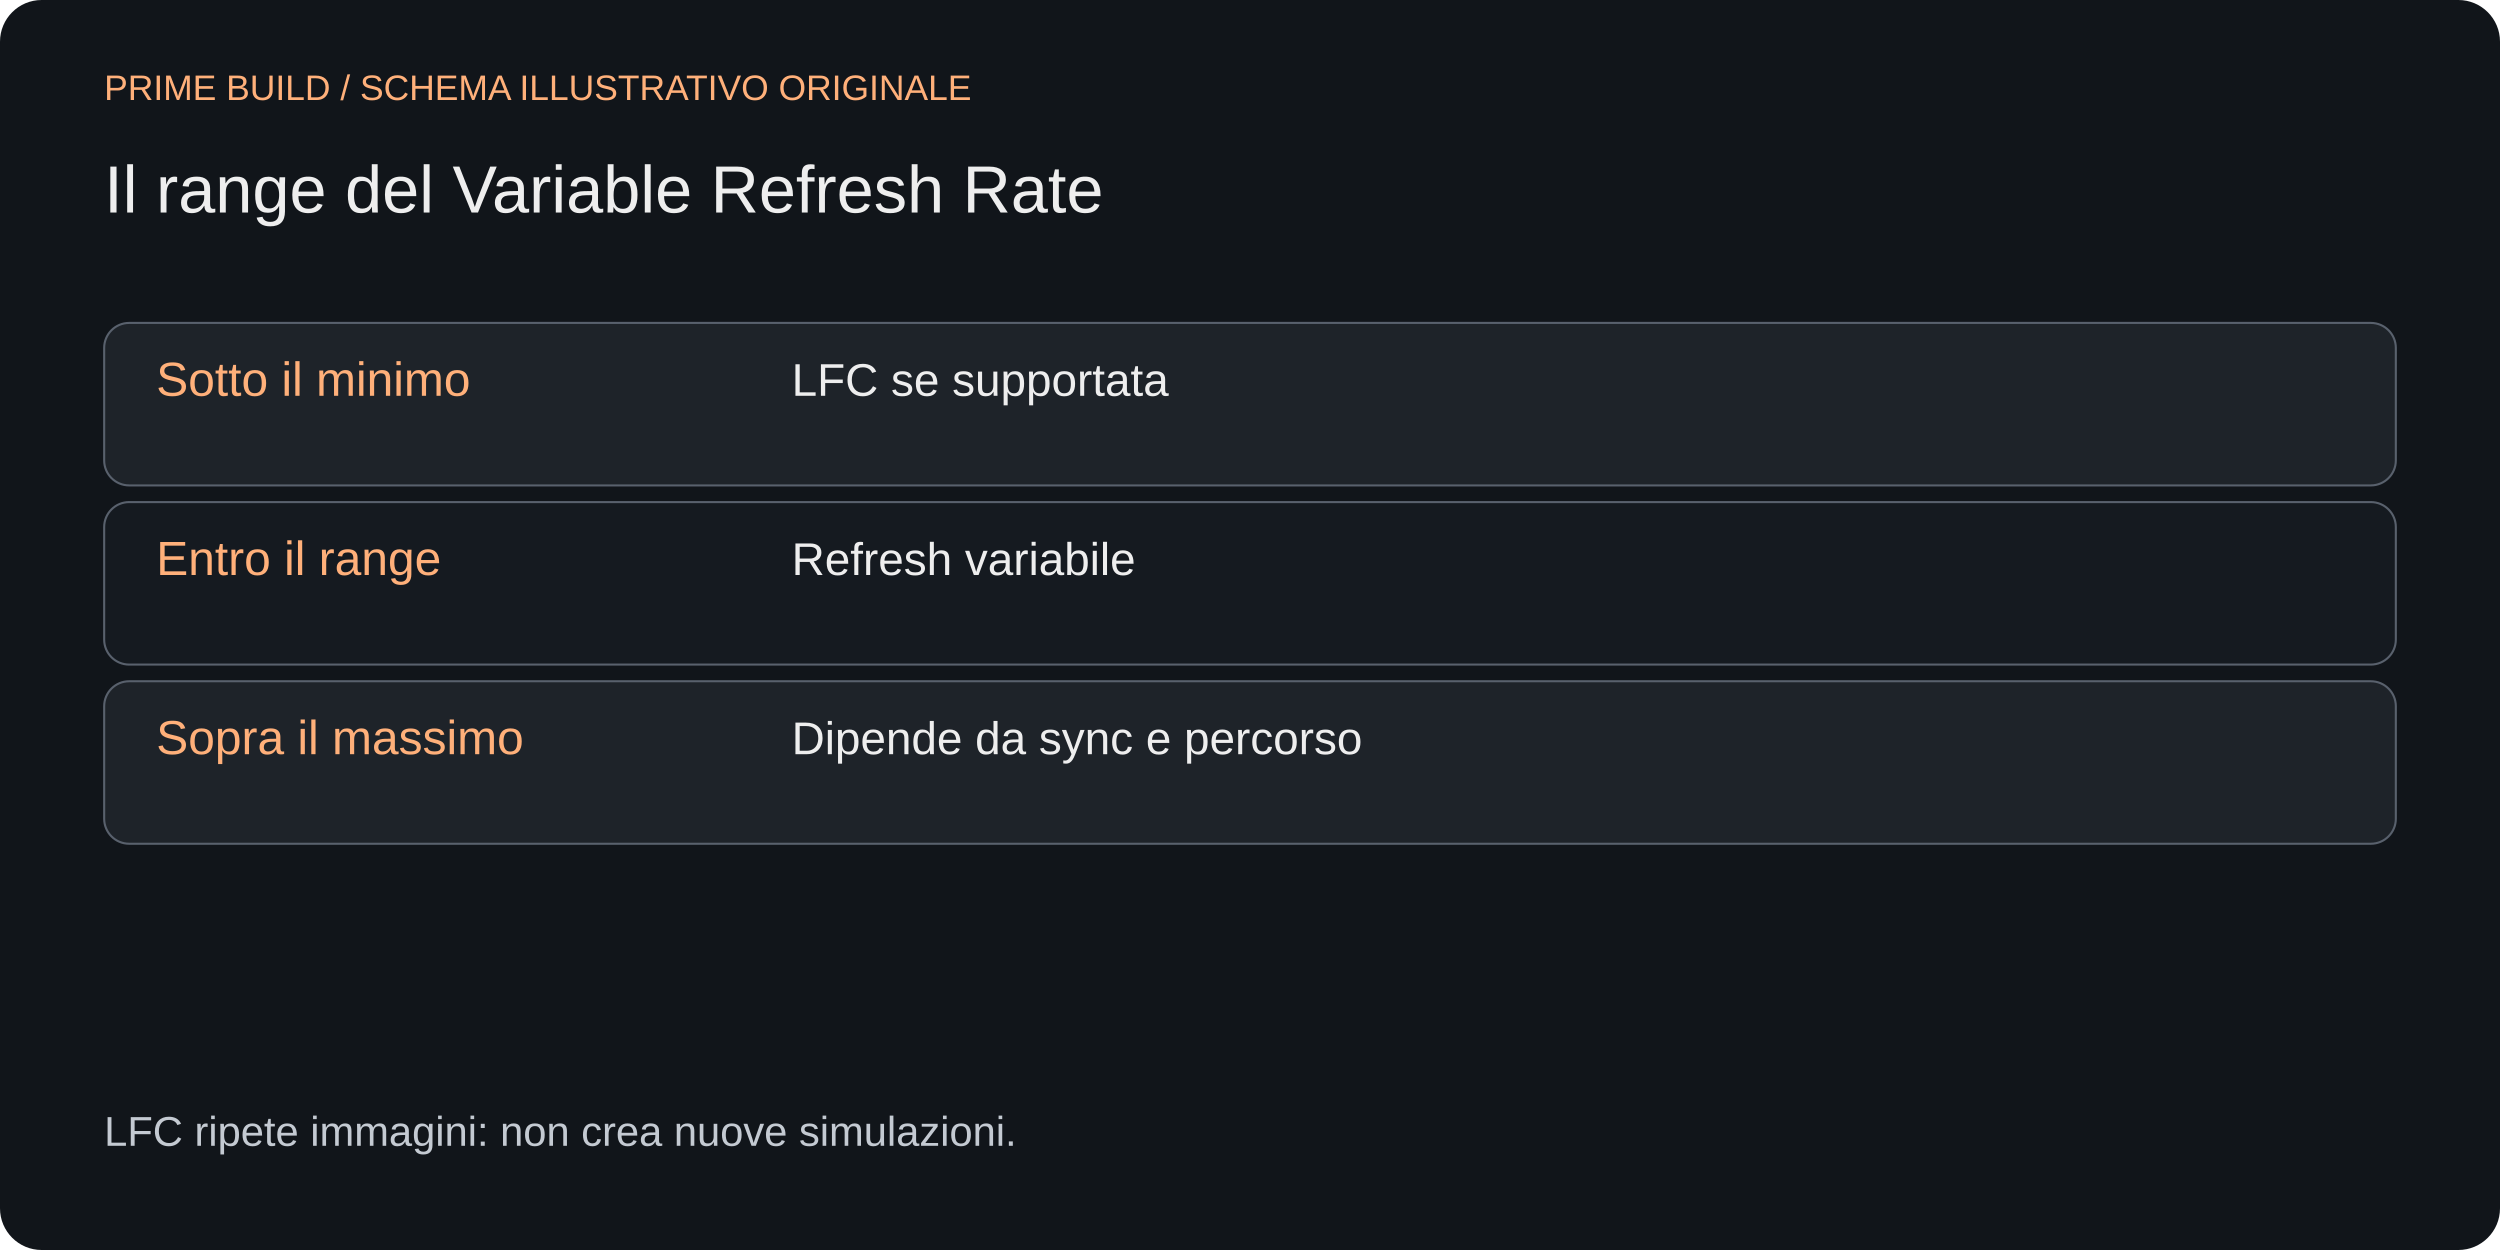
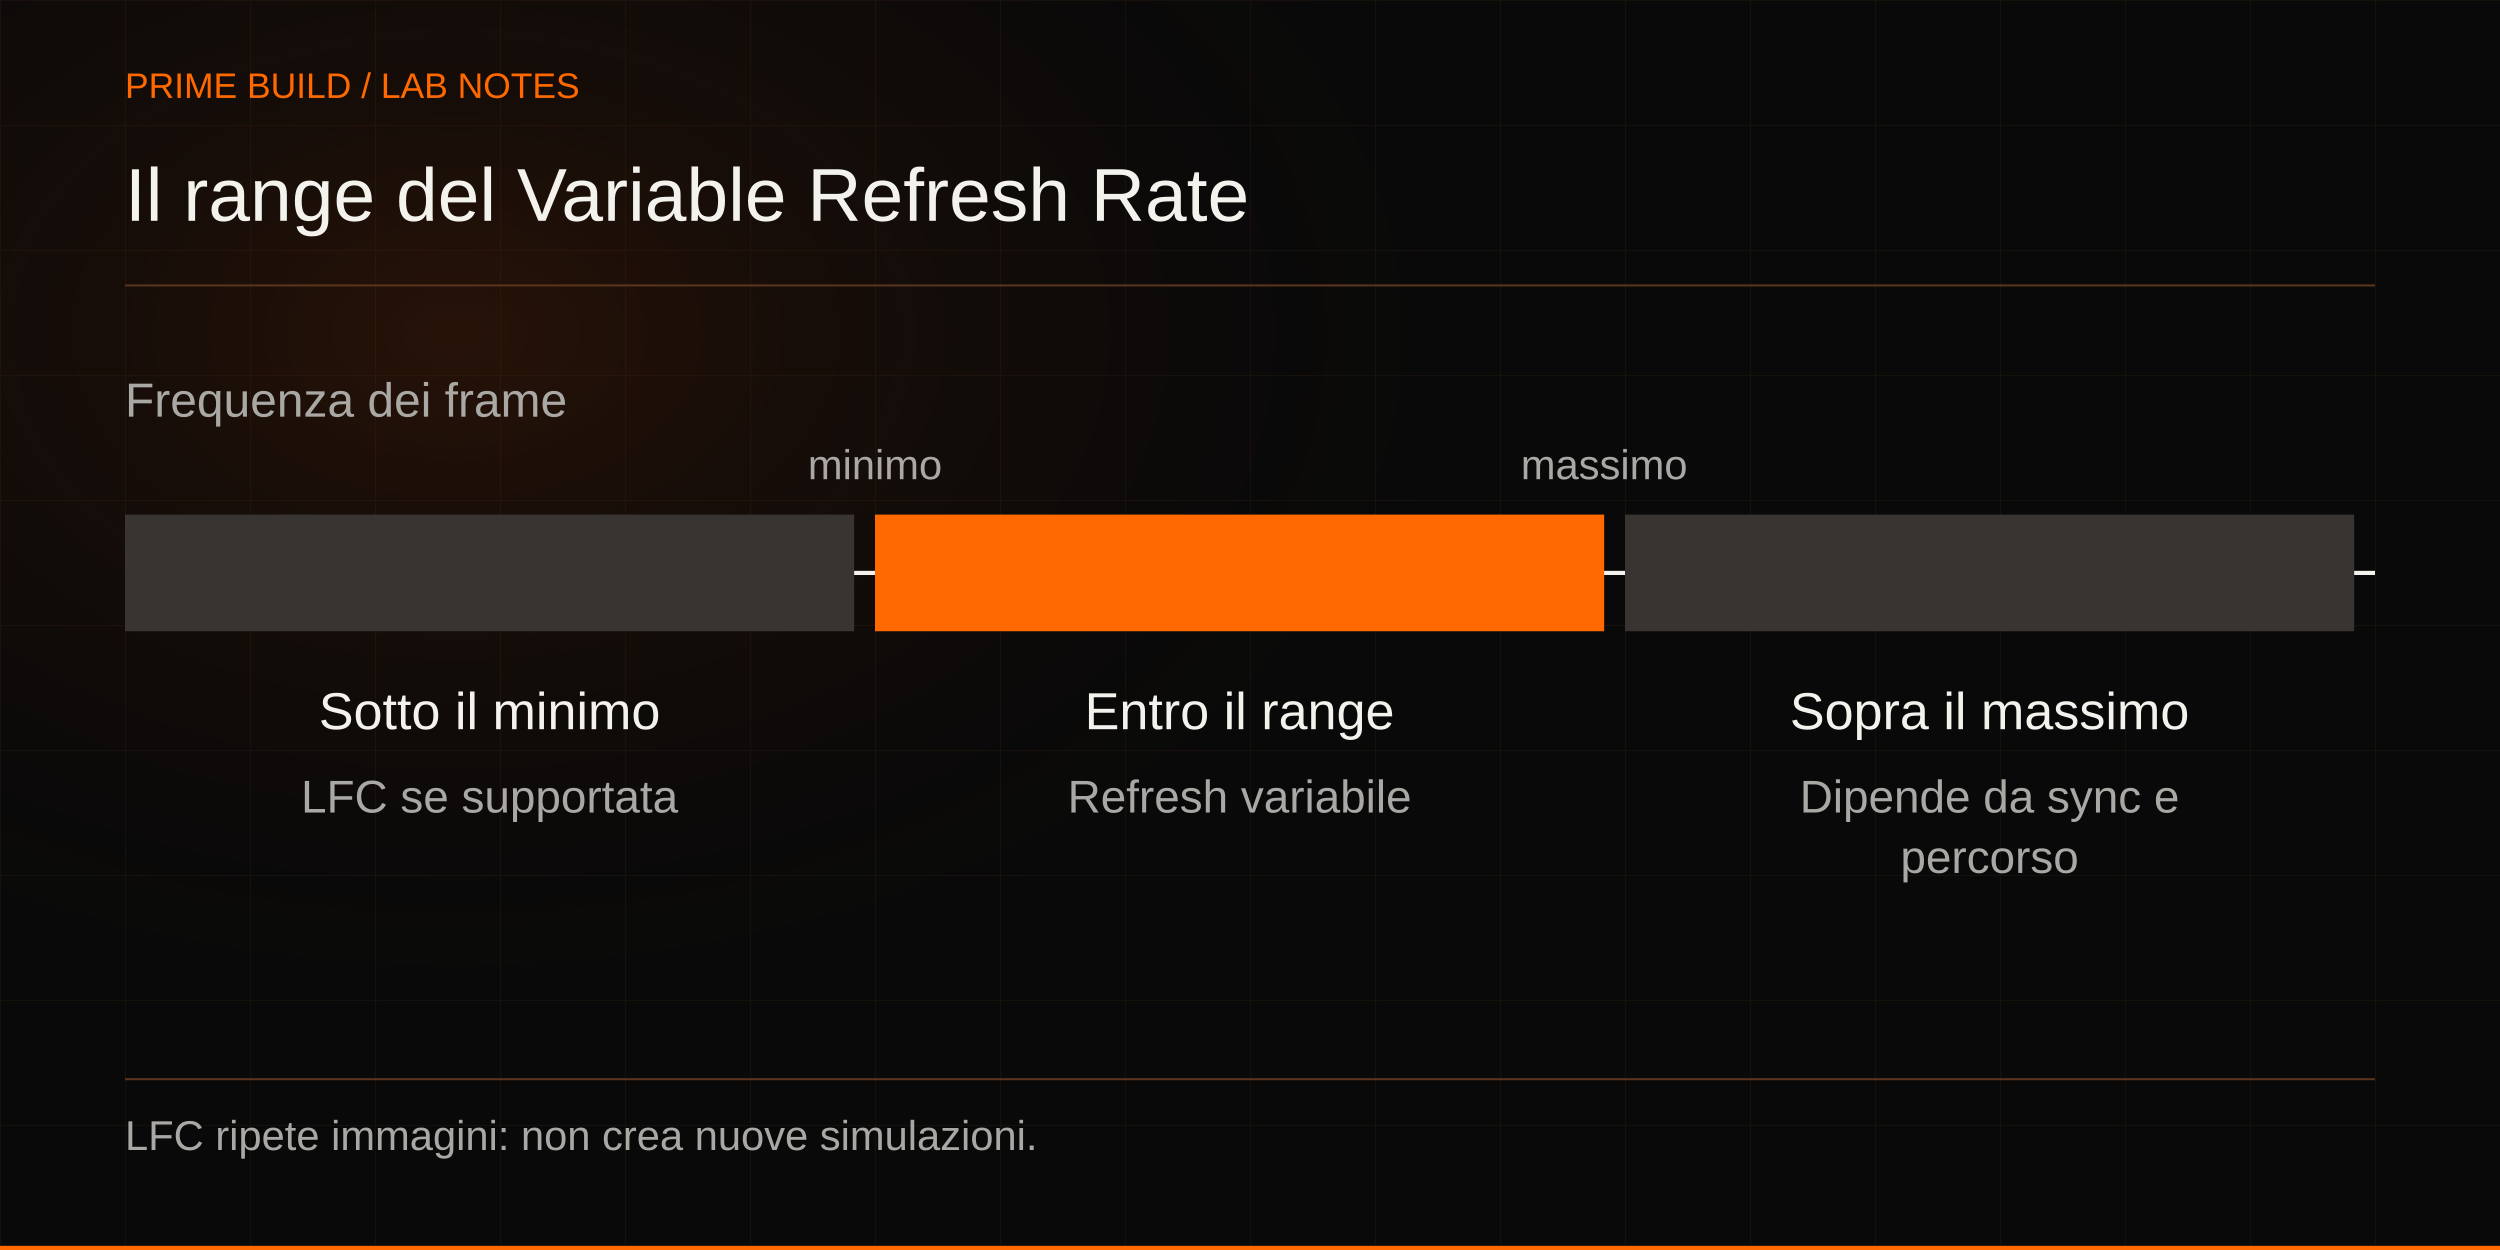
<svg xmlns="http://www.w3.org/2000/svg" width="1200" height="600" viewBox="0 0 1200 600">
  <defs>
-     <marker id="arrow" markerWidth="8" markerHeight="8" refX="7" refY="3" orient="auto">
-       <path d="M0 0L7 3L0 6" fill="#ff8b3d" />
-     </marker>
+     <pattern id="grid" width="60" height="60" patternUnits="userSpaceOnUse">
+       <path d="M60 0H0V60" fill="none" stroke="#b16b30" stroke-opacity=".085" />
+     </pattern>
+     <radialGradient id="glow">
+       <stop stop-color="#742a05" stop-opacity=".28" />
+       <stop offset="1" stop-color="#090909" stop-opacity="0" />
+     </radialGradient>
  </defs>
-   <rect width="1200" height="600" rx="20" fill="#11151a" />
+   <rect width="1200" height="600" fill="#090909" />
+   <rect width="1200" height="600" fill="url(#grid)" />
+   <ellipse cx="220" cy="160" rx="520" ry="350" fill="url(#glow)" />
  <g font-family="Arial, sans-serif">
-     <text x="50" y="48" font-size="17" fill="#ffb07a" text-anchor="start">PRIME BUILD / SCHEMA ILLUSTRATIVO ORIGINALE</text>
-     <text x="50" y="102" font-size="32" fill="#eee" text-anchor="start">Il range del Variable Refresh Rate</text>
-     <rect x="50" y="155" width="1100" height="78" rx="12" fill="#1e2329" stroke="#59616d" />
-     <text x="75" y="190" font-size="23" fill="#ffb07a" text-anchor="start">Sotto il minimo</text>
-     <text x="380" y="190" font-size="22" fill="#eee" text-anchor="start">LFC se supportata</text>
-     <rect x="50" y="241" width="1100" height="78" rx="12" fill="#151a20" stroke="#59616d" />
-     <text x="75" y="276" font-size="23" fill="#ffb07a" text-anchor="start">Entro il range</text>
-     <text x="380" y="276" font-size="22" fill="#eee" text-anchor="start">Refresh variabile</text>
-     <rect x="50" y="327" width="1100" height="78" rx="12" fill="#1e2329" stroke="#59616d" />
-     <text x="75" y="362" font-size="23" fill="#ffb07a" text-anchor="start">Sopra il massimo</text>
-     <text x="380" y="362" font-size="22" fill="#eee" text-anchor="start">Dipende da sync e percorso</text>
-     <text x="50" y="550" font-size="20" fill="#c4cad2" text-anchor="start">LFC ripete immagini: non crea nuove simulazioni.</text>
+     <text x="60" y="47" font-size="17" fill="#ff6900" text-anchor="start">PRIME BUILD / LAB NOTES</text>
+     <text x="60" y="106" font-size="36" fill="#f4f2ed" text-anchor="start">Il range del Variable Refresh Rate</text>
+     <path d="M60 137L1140 137" fill="none" stroke="#58331d" stroke-width="1" />
+     <text x="60" y="200" font-size="23" fill="#a9a8a5" text-anchor="start">Frequenza dei frame</text>
+     <path d="M60 275L1140 275" fill="none" stroke="#f4f2ed" stroke-width="2" />
+     <rect x="60" y="247" width="350" height="56" rx="0" fill="#383431" stroke="none" />
+     <text x="235" y="350" font-size="25" fill="#f4f2ed" text-anchor="middle">Sotto il minimo</text>
+     <text x="235" y="390" font-size="22" fill="#a9a8a5" text-anchor="middle">LFC se supportata</text>
+     <rect x="420" y="247" width="350" height="56" rx="0" fill="#ff6900" stroke="none" />
+     <text x="595" y="350" font-size="25" fill="#f4f2ed" text-anchor="middle">Entro il range</text>
+     <text x="595" y="390" font-size="22" fill="#a9a8a5" text-anchor="middle">Refresh variabile</text>
+     <rect x="780" y="247" width="350" height="56" rx="0" fill="#383431" stroke="none" />
+     <text x="955" y="350" font-size="25" fill="#f4f2ed" text-anchor="middle">Sopra il massimo</text>
+     <text x="955" y="390" font-size="22" fill="#a9a8a5" text-anchor="middle">Dipende da sync e</text>
+     <text x="955" y="419" font-size="22" fill="#a9a8a5" text-anchor="middle">percorso</text>
+     <text x="420" y="230" font-size="20" fill="#a9a8a5" text-anchor="middle">minimo</text>
+     <text x="770" y="230" font-size="20" fill="#a9a8a5" text-anchor="middle">massimo</text>
+     <path d="M60 518L1140 518" fill="none" stroke="#58331d" stroke-width="1" />
+     <text x="60" y="552" font-size="20" fill="#a9a8a5" text-anchor="start">LFC ripete immagini: non crea nuove simulazioni.</text>
  </g>
+   <path d="M0 599H1200" stroke="#ff6900" stroke-width="2" />
</svg>
